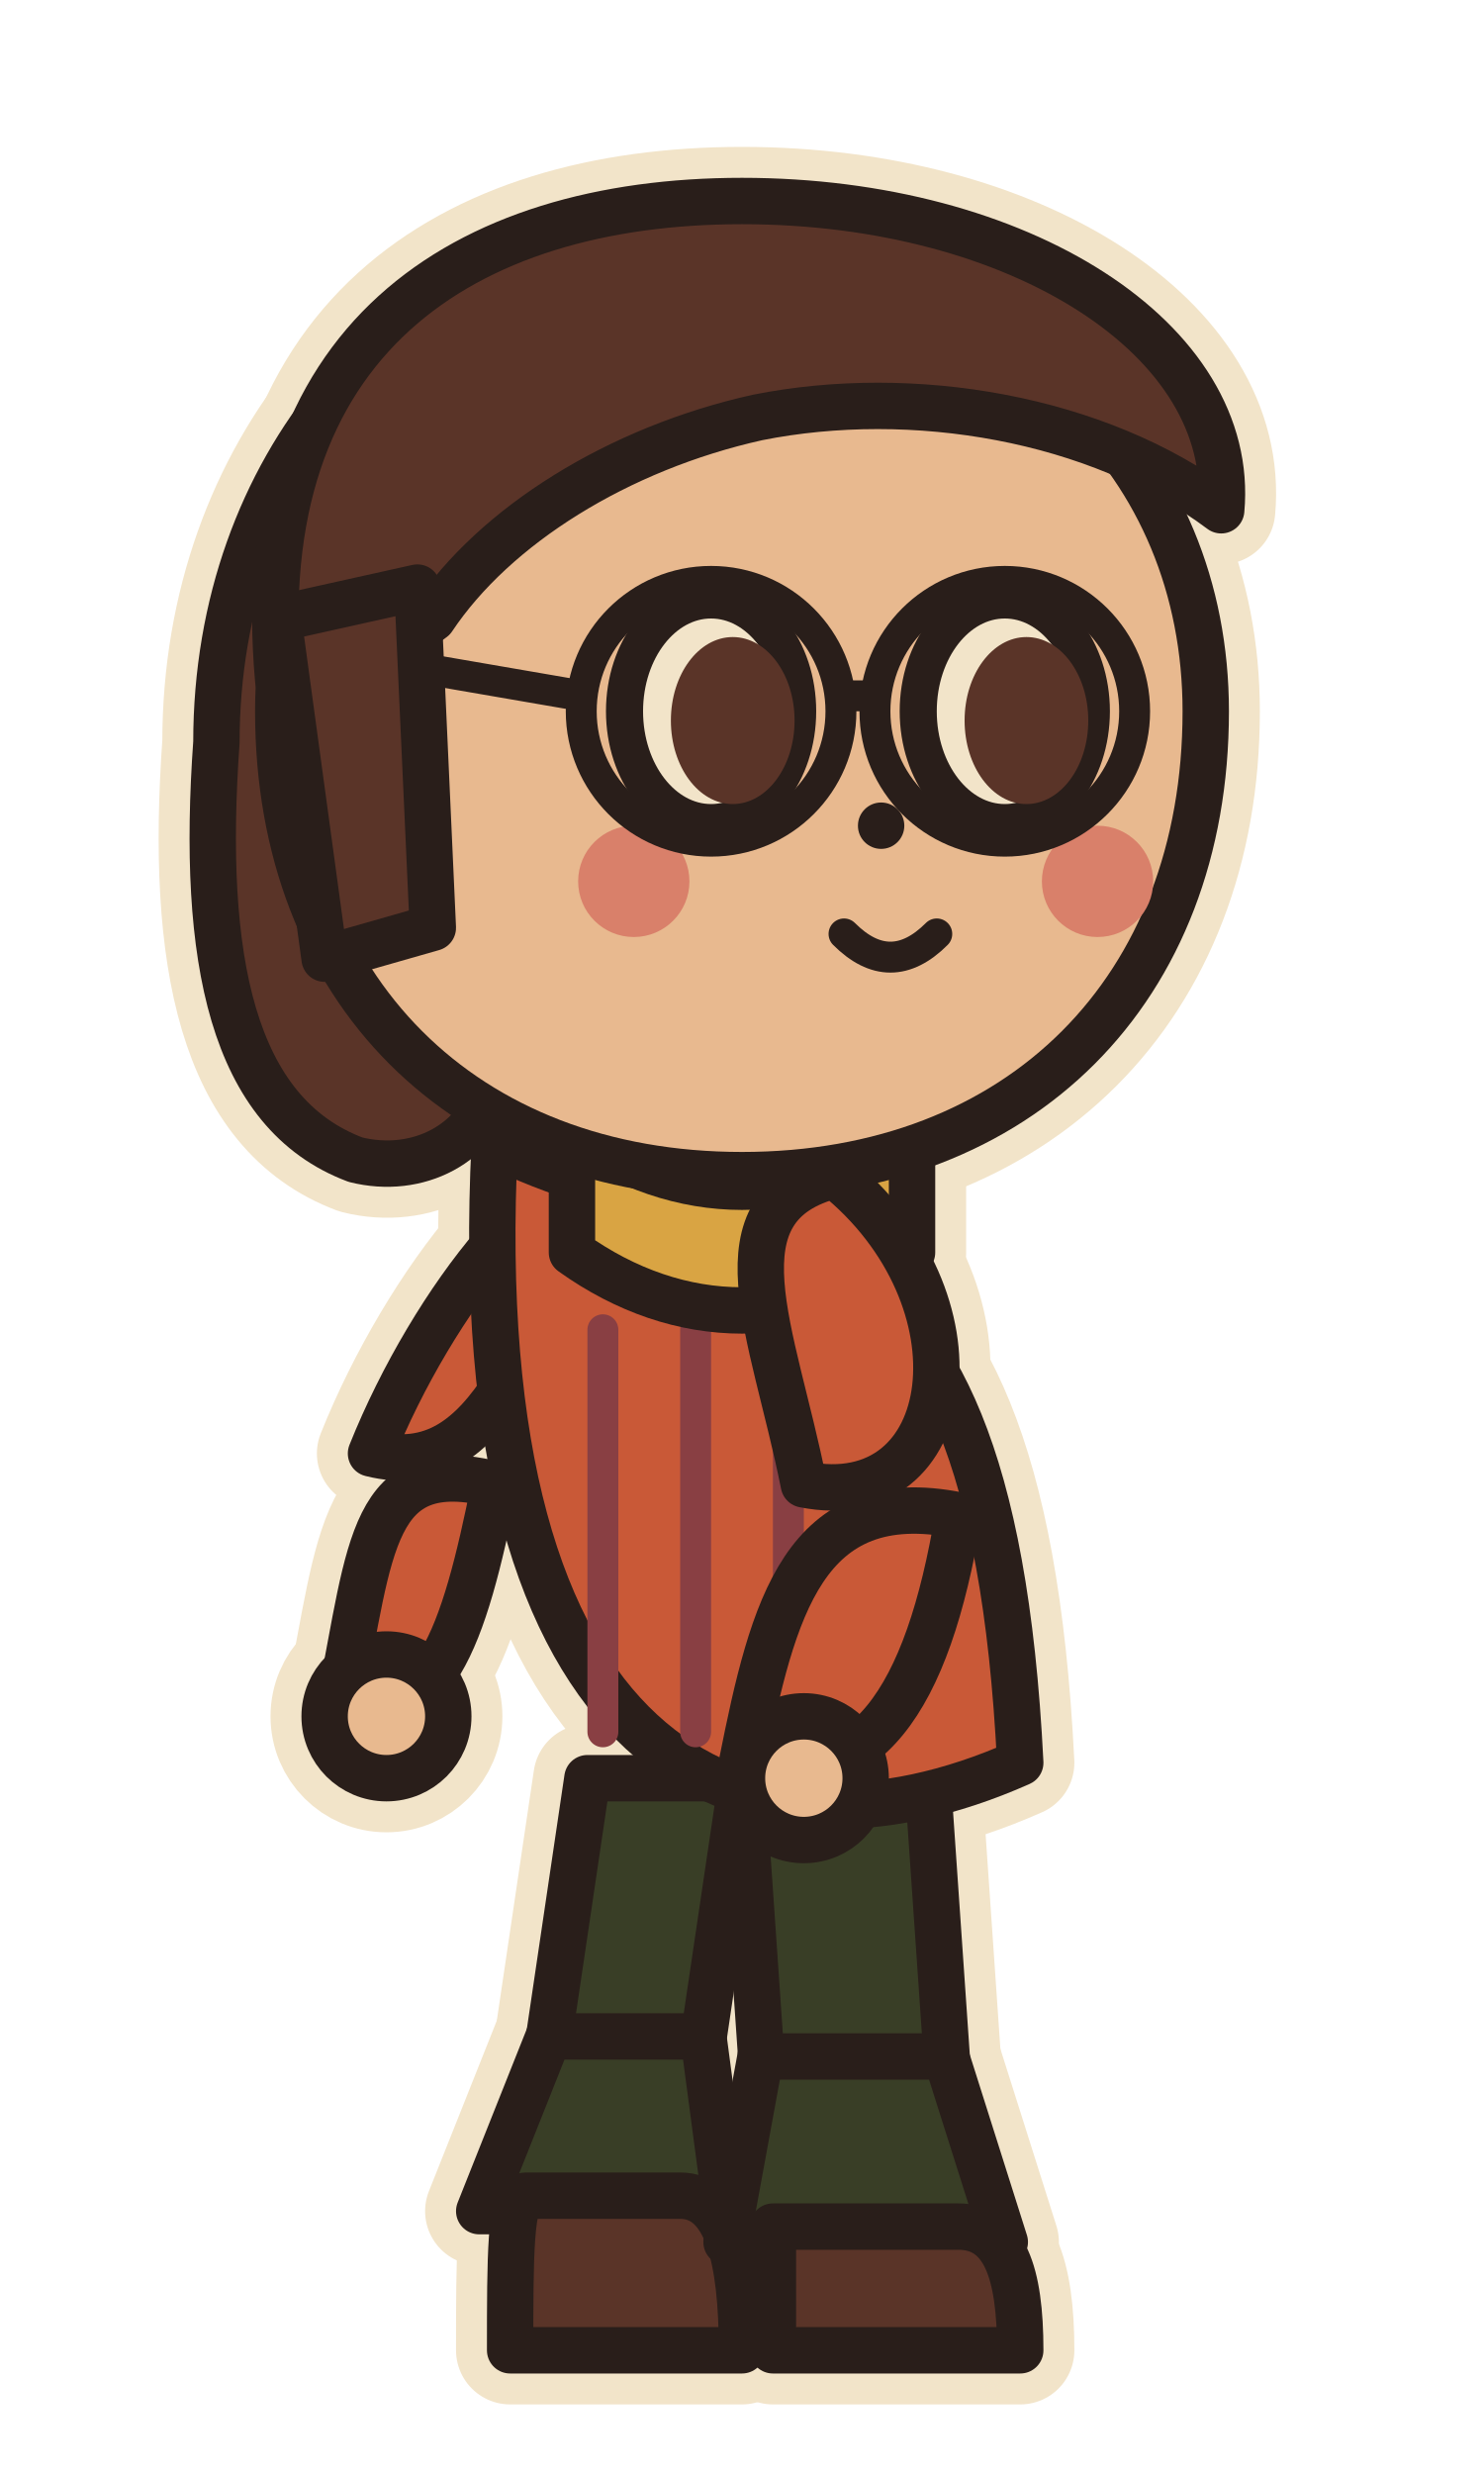
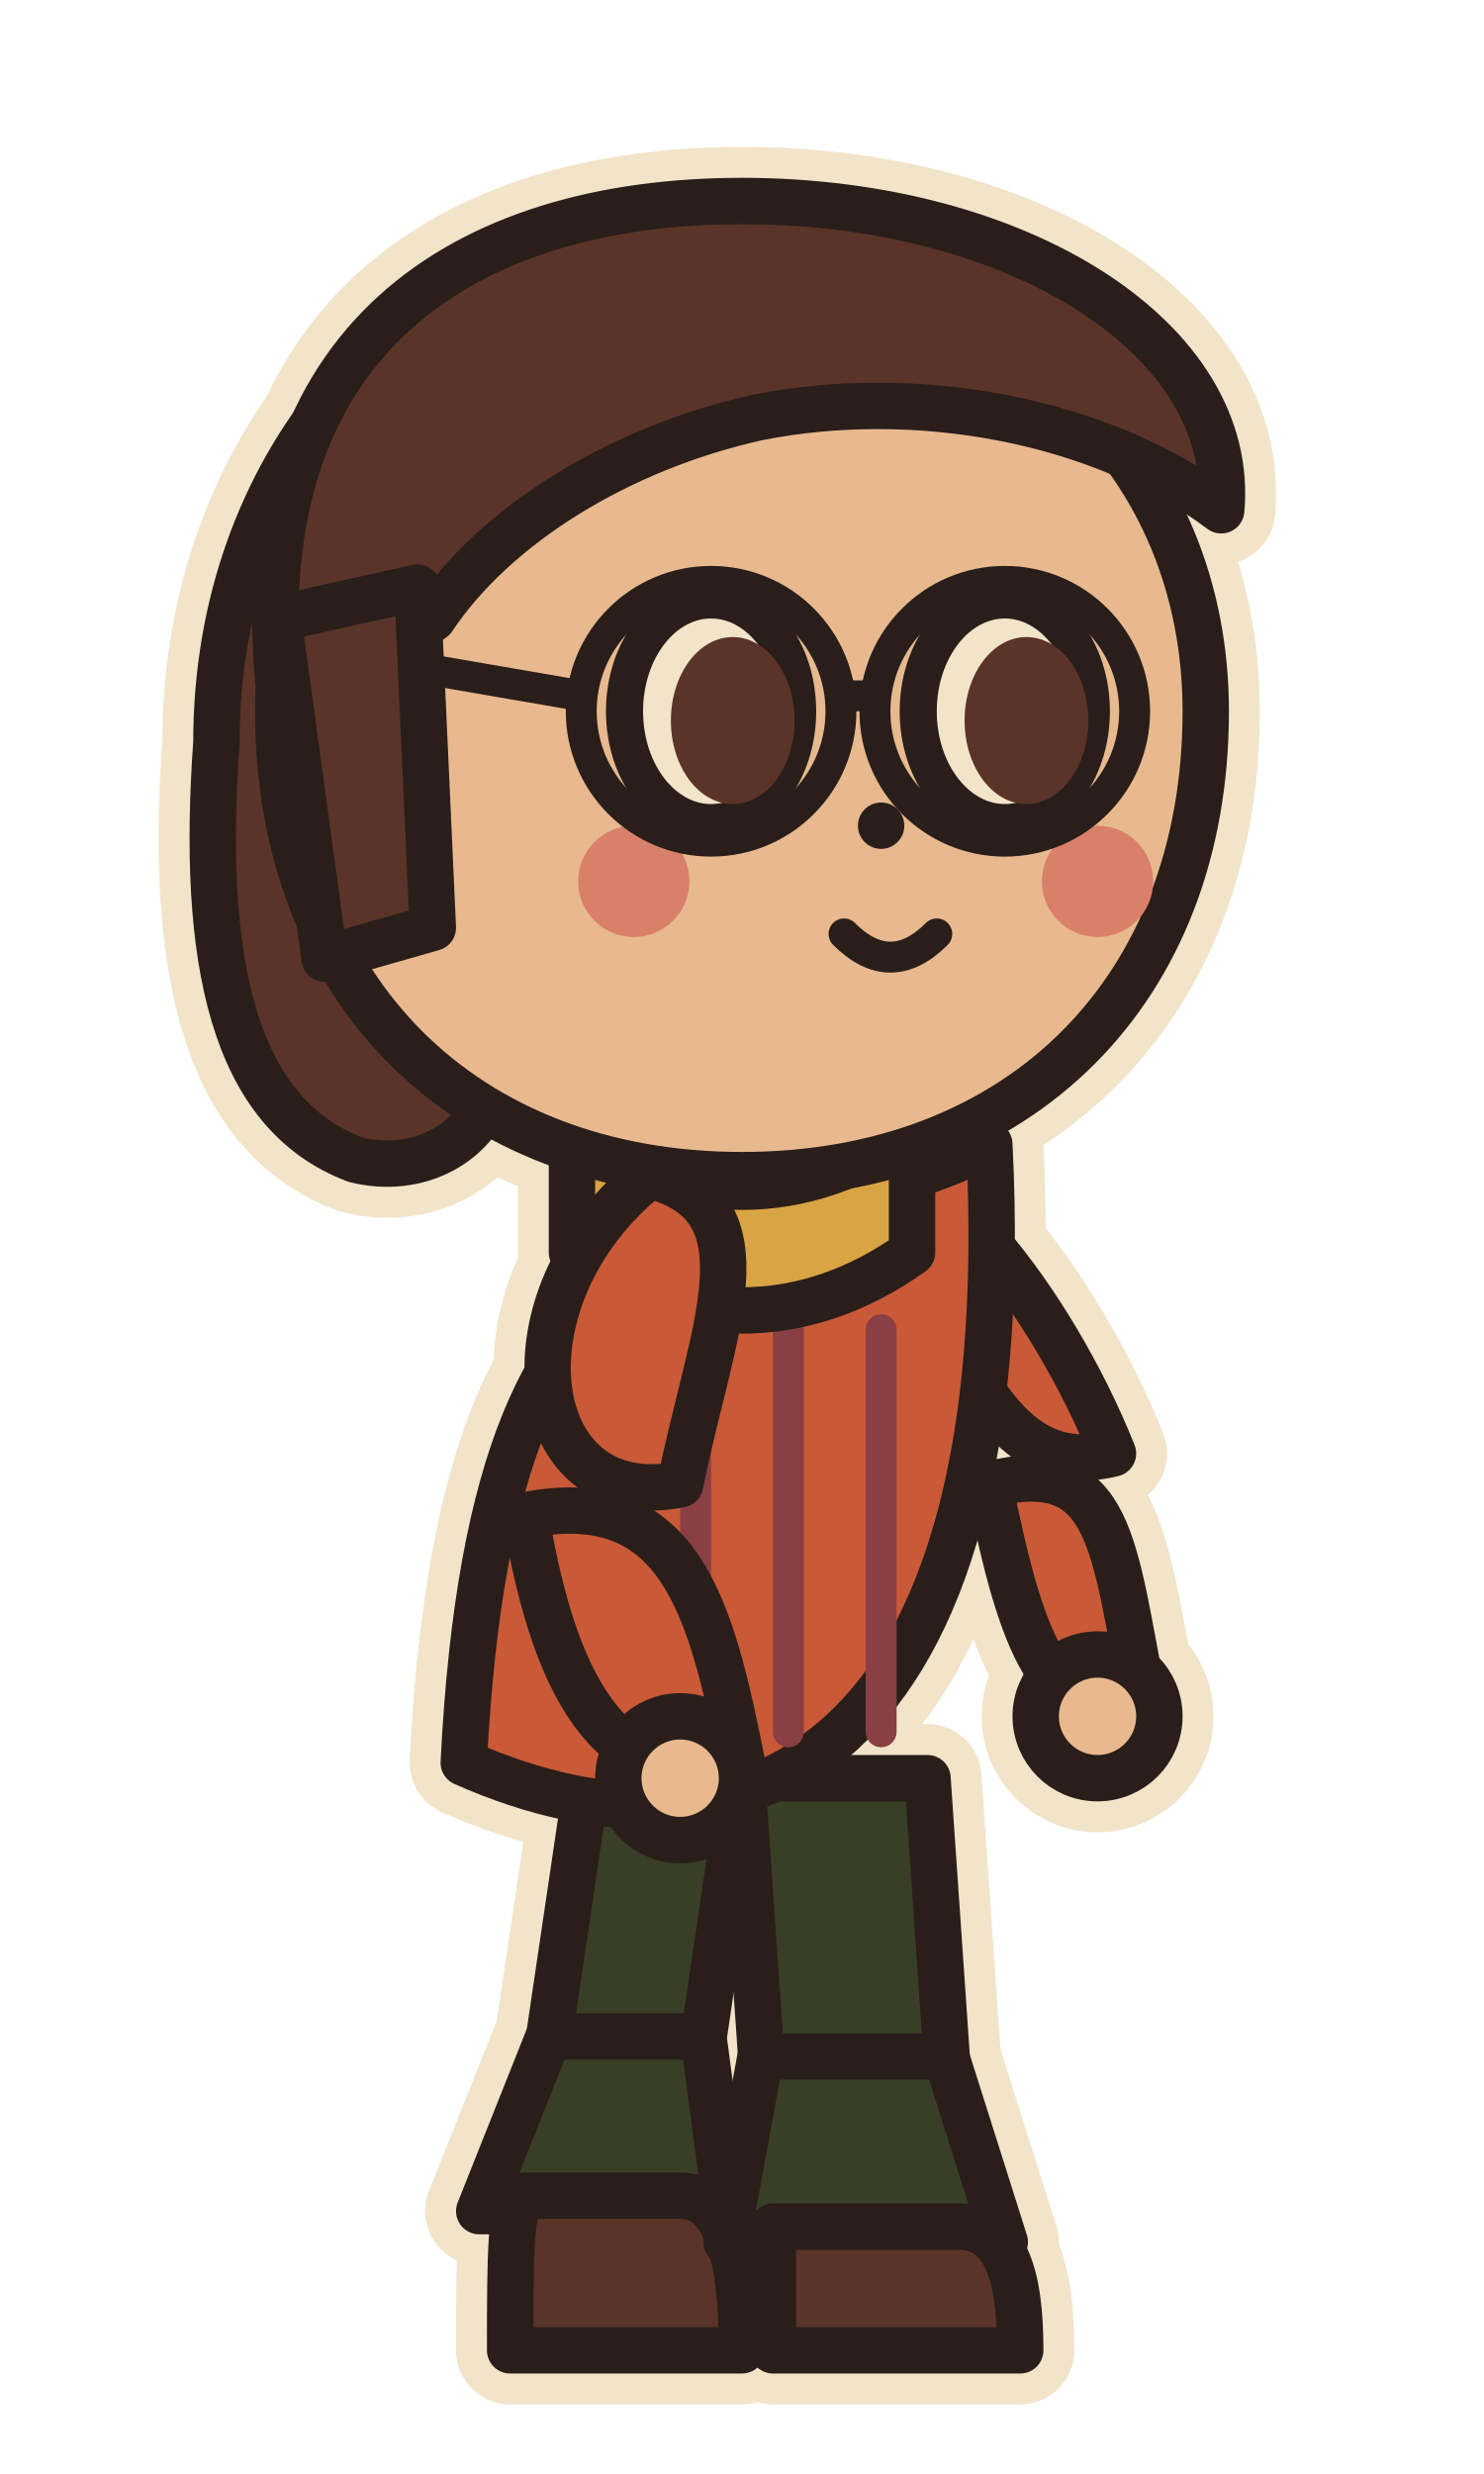
<svg xmlns="http://www.w3.org/2000/svg" viewBox="0 0 96 160" width="96" height="160">
  <g fill="#f2e4c9" stroke="#f2e4c9" stroke-width="7" stroke-linejoin="round" stroke-linecap="round">
-     <path d="M 40,76 C 34,86 32,96 24,94 C 28,84 36,74 40,76 Z" fill="#f2e4c9" />
-     <path d="M 32,96 C 30,106 28,112 22,110 C 24,100 24,94 32,96 Z" fill="#f2e4c9" />
-     <circle cx="25" cy="111" r="4" fill="#f2e4c9" />
+     <path d="M 40,76 C 34,86 32,96 24,94 C 28,84 36,74 40,76 Z" fill="#f2e4c9" transform="translate(96 0) scale(-1 1)" />
+     <path d="M 32,96 C 30,106 28,112 22,110 C 24,100 24,94 32,96 Z" fill="#f2e4c9" transform="translate(96 0) scale(-1 1)" />
+     <circle cx="25" cy="111" r="4" fill="#f2e4c9" transform="translate(96 0) scale(-1 1)" />
    <path d="M 38,115 L 34,142 L 44,142 L 48,115 Z" fill="#f2e4c9" />
    <path d="M 35.5,131.7 L 31,143 L 47,143 L 45.5,131.7 Z" fill="#f2e4c9" />
    <path d="M 34,142 L 44,142 C 47,142 48,146 48,152 L 33,152 C 33,146 33,142 34,142 Z" fill="#f2e4c9" />
    <path d="M 48,115 L 50,144 L 62,144 L 60,115 Z" fill="#f2e4c9" />
    <path d="M 49.2,133 L 47,145 L 65,145 L 61.2,133 Z" fill="#f2e4c9" />
    <path d="M 50,144 L 62,144 C 65,144 66,147 66,152 L 50,152 Z" fill="#f2e4c9" />
-     <path d="M 32,74 C 48,82 64,74 66,114 C 48,122 30,114 32,74 Z" fill="#f2e4c9" />
-     <path d="M 37,73 C 44,78 52,78 59,73 L 59,81 C 52,86 44,86 37,81 Z" fill="#f2e4c9" />
-     <path d="M 54,76 C 64,84 62,98 52,96 C 50,86 46,78 54,76 Z" fill="#f2e4c9" />
-     <path d="M 62,98 C 60,110 56,116 48,114 C 50,104 52,96 62,98 Z" fill="#f2e4c9" />
-     <circle cx="52" cy="115" r="4" fill="#f2e4c9" />
+     <path d="M 32,74 C 48,82 64,74 66,114 C 48,122 30,114 32,74 Z" fill="#f2e4c9" transform="translate(96 0) scale(-1 1)" />
+     <path d="M 37,73 C 44,78 52,78 59,73 L 59,81 C 52,86 44,86 37,81 Z" fill="#f2e4c9" transform="translate(96 0) scale(-1 1)" />
+     <path d="M 54,76 C 64,84 62,98 52,96 C 50,86 46,78 54,76 Z" fill="#f2e4c9" transform="translate(96 0) scale(-1 1)" />
+     <path d="M 62,98 C 60,110 56,116 48,114 C 50,104 52,96 62,98 Z" fill="#f2e4c9" transform="translate(96 0) scale(-1 1)" />
+     <circle cx="52" cy="115" r="4" fill="#f2e4c9" transform="translate(96 0) scale(-1 1)" />
    <path d="M 40,15 C 26,17 14,30 14,48 C 13,62 15,72 23,75 C 27,76 31,74 32,70 L 36,40 Z" fill="#f2e4c9" />
    <path d="M 48,18 C 66,18 78,30 78,46 C 78,64 66,76 48,76 C 30,76 18,64 18,46 C 18,30 30,18 48,18 Z" fill="#f2e4c9" />
    <path d="M 18,44 C 16,22 30,13 48,13 C 66,13 80,22 79,33 C 71,27 59,25 49,27 C 40,29 32,34 28,40 C 24,43 21,44 18,44 Z" fill="#f2e4c9" />
    <path d="M 18,40 L 27,38 L 28,60 L 21,62 Z" fill="#f2e4c9" />
  </g>
  <g stroke="#291e1a" stroke-width="3" stroke-linejoin="round" stroke-linecap="round">
-     <path d="M 40,76 C 34,86 32,96 24,94 C 28,84 36,74 40,76 Z" fill="#c95937" />
-     <path d="M 32,96 C 30,106 28,112 22,110 C 24,100 24,94 32,96 Z" fill="#c95937" />
-     <circle cx="25" cy="111" r="4" fill="#e8b98f" />
+     <path d="M 40,76 C 34,86 32,96 24,94 C 28,84 36,74 40,76 Z" fill="#c95937" transform="translate(96 0) scale(-1 1)" />
+     <path d="M 32,96 C 30,106 28,112 22,110 C 24,100 24,94 32,96 Z" fill="#c95937" transform="translate(96 0) scale(-1 1)" />
+     <circle cx="25" cy="111" r="4" fill="#e8b98f" transform="translate(96 0) scale(-1 1)" />
    <path d="M 38,115 L 34,142 L 44,142 L 48,115 Z" fill="#393e26" />
    <path d="M 35.5,131.7 L 31,143 L 47,143 L 45.5,131.7 Z" fill="#393e26" />
    <path d="M 34,142 L 44,142 C 47,142 48,146 48,152 L 33,152 C 33,146 33,142 34,142 Z" fill="#5a3428" />
    <path d="M 48,115 L 50,144 L 62,144 L 60,115 Z" fill="#393e26" />
    <path d="M 49.2,133 L 47,145 L 65,145 L 61.2,133 Z" fill="#393e26" />
    <path d="M 50,144 L 62,144 C 65,144 66,147 66,152 L 50,152 Z" fill="#5a3428" />
-     <path d="M 32,74 C 48,82 64,74 66,114 C 48,122 30,114 32,74 Z" fill="#c95937" />
-     <path d="M 39,86 L 39,112" fill="none" stroke="#893f43" stroke-width="2" />
-     <path d="M 45,86 L 45,112" fill="none" stroke="#893f43" stroke-width="2" />
-     <path d="M 51,86 L 51,110" fill="none" stroke="#893f43" stroke-width="2" />
-     <path d="M 57,86 L 57,110" fill="none" stroke="#893f43" stroke-width="2" />
-     <path d="M 37,73 C 44,78 52,78 59,73 L 59,81 C 52,86 44,86 37,81 Z" fill="#d9a443" />
-     <path d="M 54,76 C 64,84 62,98 52,96 C 50,86 46,78 54,76 Z" fill="#c95937" />
-     <path d="M 62,98 C 60,110 56,116 48,114 C 50,104 52,96 62,98 Z" fill="#c95937" />
-     <circle cx="52" cy="115" r="4" fill="#e8b98f" />
+     <path d="M 32,74 C 48,82 64,74 66,114 C 48,122 30,114 32,74 Z" fill="#c95937" transform="translate(96 0) scale(-1 1)" />
+     <path d="M 39,86 L 39,112" fill="none" stroke="#893f43" stroke-width="2" transform="translate(96 0) scale(-1 1)" />
+     <path d="M 45,86 L 45,112" fill="none" stroke="#893f43" stroke-width="2" transform="translate(96 0) scale(-1 1)" />
+     <path d="M 51,86 L 51,110" fill="none" stroke="#893f43" stroke-width="2" transform="translate(96 0) scale(-1 1)" />
+     <path d="M 57,86 L 57,110" fill="none" stroke="#893f43" stroke-width="2" transform="translate(96 0) scale(-1 1)" />
+     <path d="M 37,73 C 44,78 52,78 59,73 L 59,81 C 52,86 44,86 37,81 Z" fill="#d9a443" transform="translate(96 0) scale(-1 1)" />
+     <path d="M 54,76 C 64,84 62,98 52,96 C 50,86 46,78 54,76 Z" fill="#c95937" transform="translate(96 0) scale(-1 1)" />
+     <path d="M 62,98 C 60,110 56,116 48,114 C 50,104 52,96 62,98 Z" fill="#c95937" transform="translate(96 0) scale(-1 1)" />
+     <circle cx="52" cy="115" r="4" fill="#e8b98f" transform="translate(96 0) scale(-1 1)" />
    <path d="M 40,15 C 26,17 14,30 14,48 C 13,62 15,72 23,75 C 27,76 31,74 32,70 L 36,40 Z" fill="#5a3428" />
    <path d="M 48,18 C 66,18 78,30 78,46 C 78,64 66,76 48,76 C 30,76 18,64 18,46 C 18,30 30,18 48,18 Z" fill="#e8b98f" />
    <circle cx="41" cy="57" r="3.6" fill="#d9806a" stroke="none" />
    <circle cx="71" cy="57" r="3.6" fill="#d9806a" stroke="none" />
    <ellipse cx="46" cy="46" rx="5.6" ry="7.2" fill="#f2e4c9" stroke-width="2.4" />
    <ellipse cx="47.4" cy="46.6" rx="4" ry="5.4" fill="#5a3428" stroke="none" />
    <ellipse cx="65" cy="46" rx="5.6" ry="7.2" fill="#f2e4c9" stroke-width="2.4" />
    <ellipse cx="66.4" cy="46.6" rx="4" ry="5.4" fill="#5a3428" stroke="none" />
    <circle cx="57" cy="53.4" r="1.5" fill="#291e1a" stroke="none" />
    <circle cx="46" cy="46" r="8.4" fill="none" stroke-width="2" />
    <circle cx="65" cy="46" r="8.4" fill="none" stroke-width="2" />
    <path d="M 54.4,45 L 56.6,45" fill="none" stroke-width="2" />
    <path d="M 37.6,45 L 26,43" fill="none" stroke-width="2" />
    <path d="M 54.6,60.4 Q 57.6,63.4 60.6,60.4" fill="none" stroke-width="2" />
    <path d="M 18,44 C 16,22 30,13 48,13 C 66,13 80,22 79,33 C 71,27 59,25 49,27 C 40,29 32,34 28,40 C 24,43 21,44 18,44 Z" fill="#5a3428" />
    <path d="M 18,40 L 27,38 L 28,60 L 21,62 Z" fill="#5a3428" />
  </g>
</svg>
